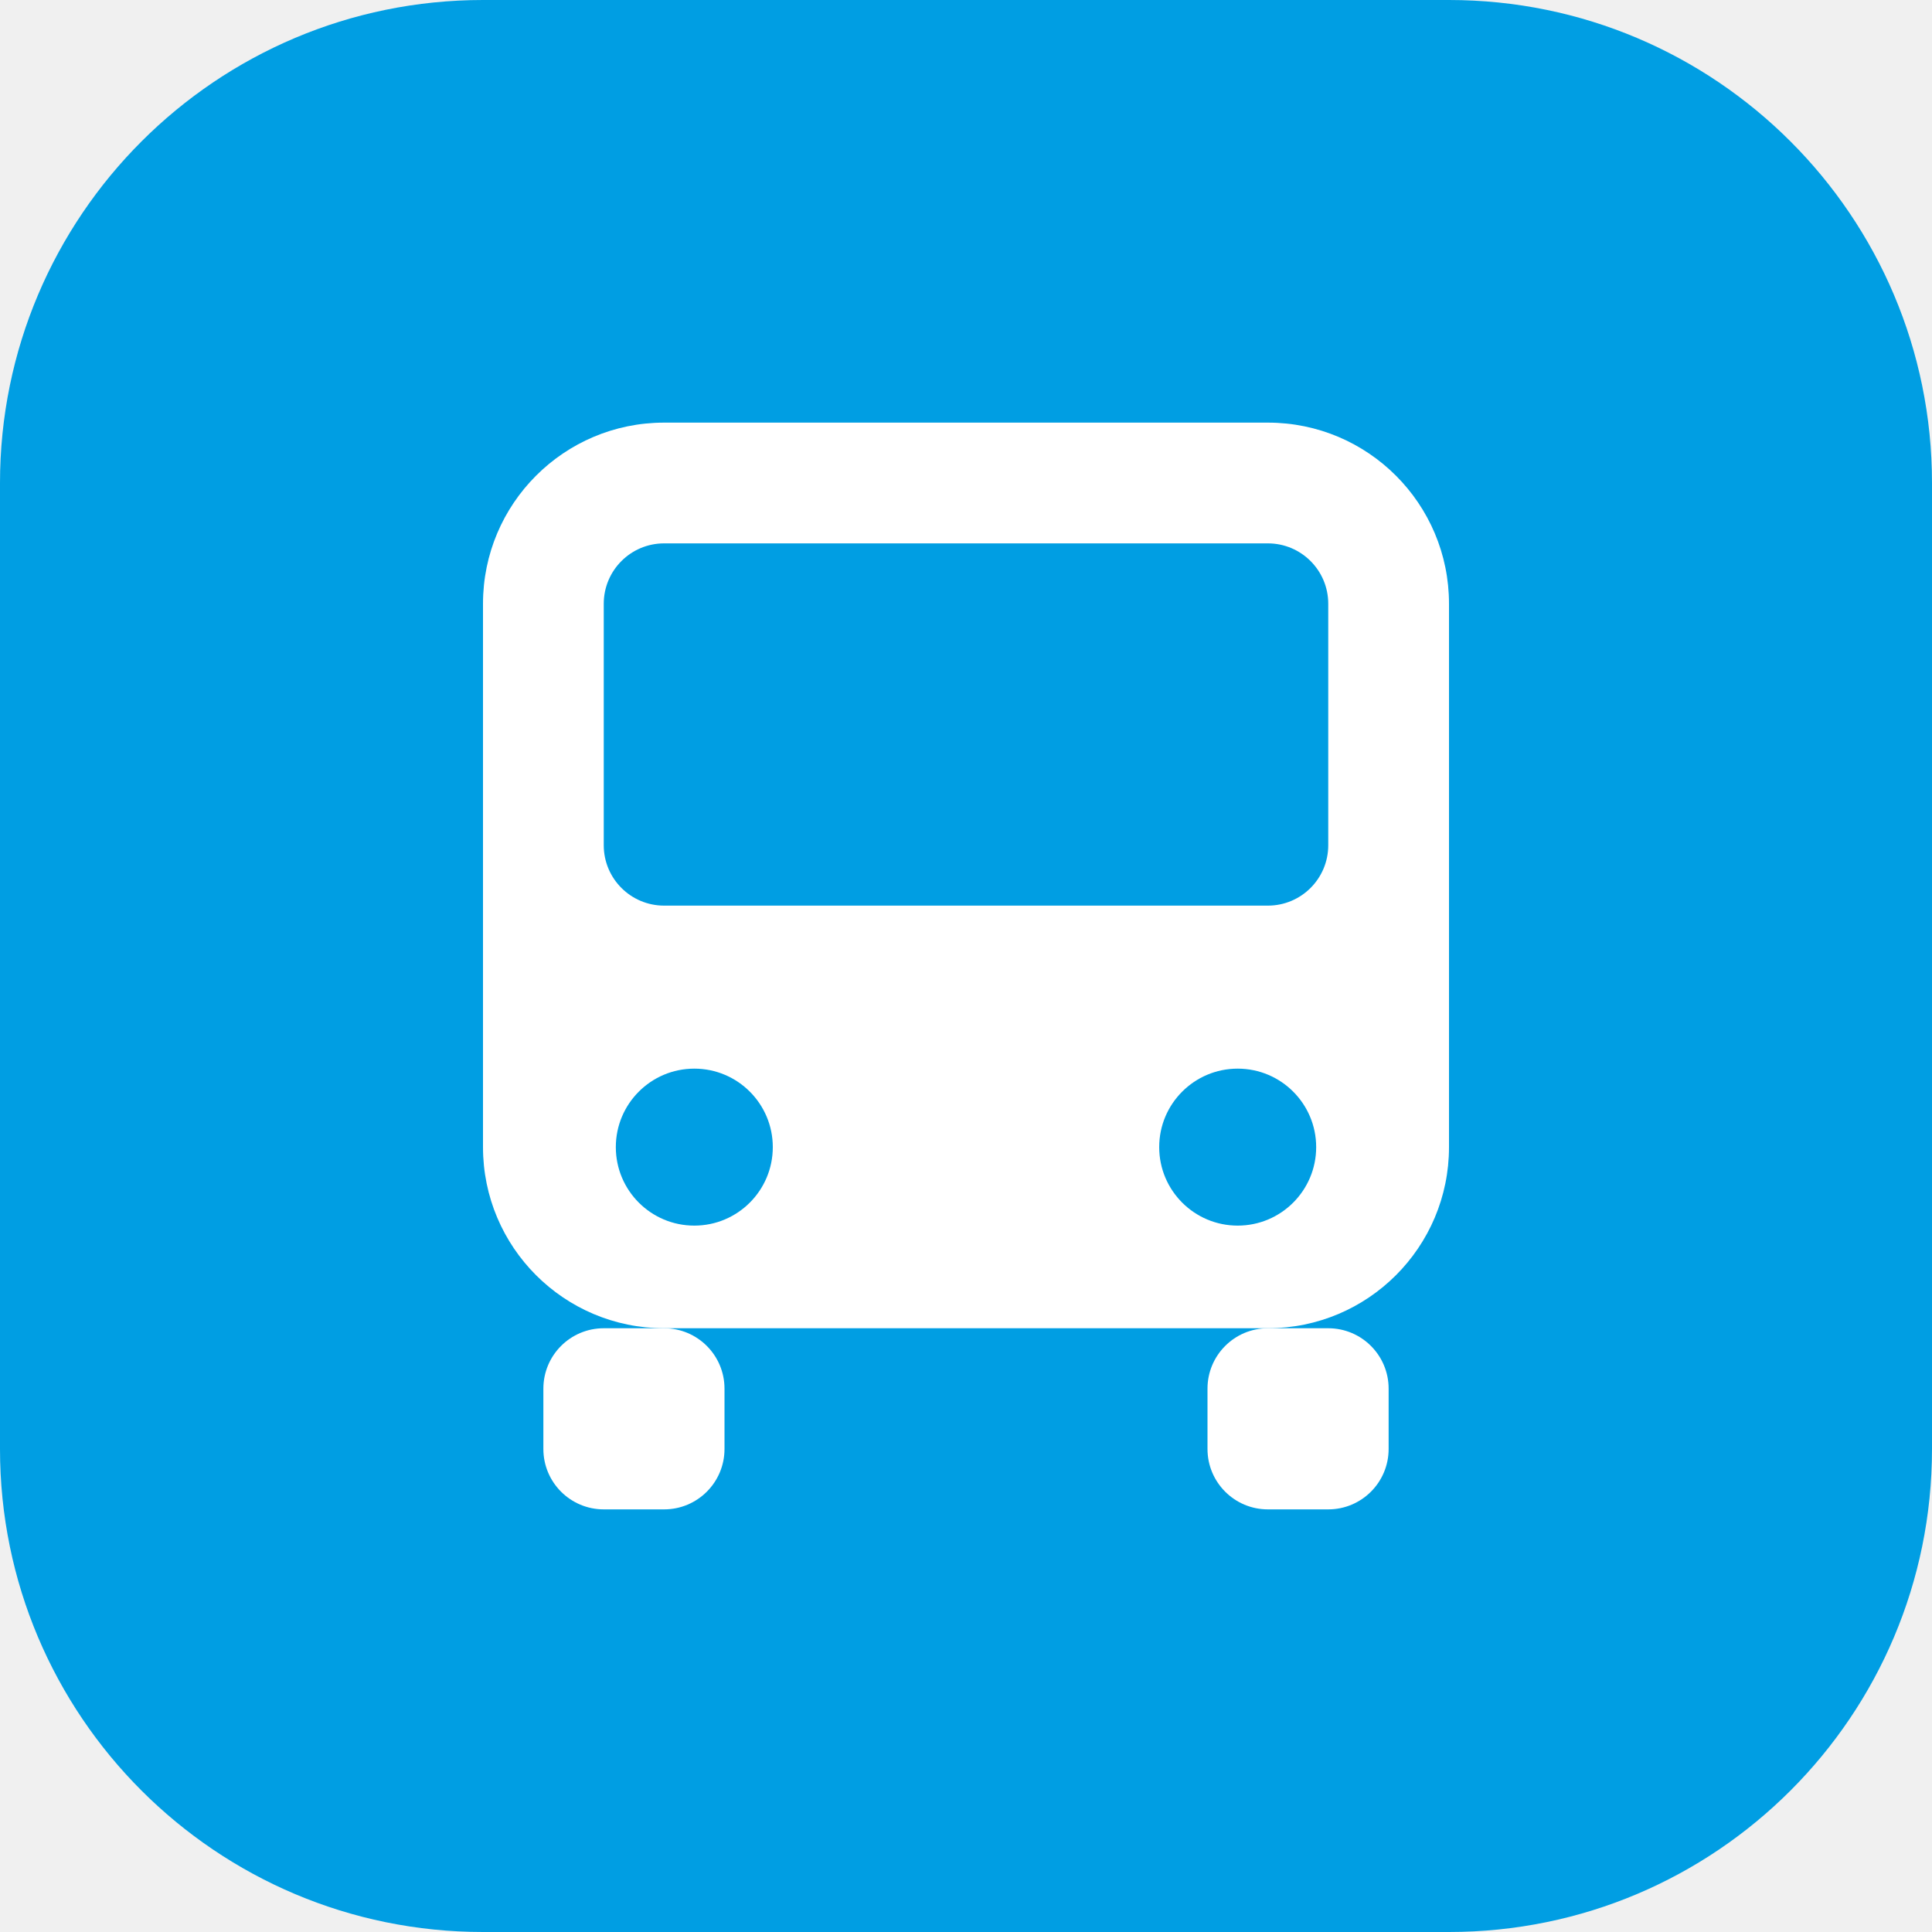
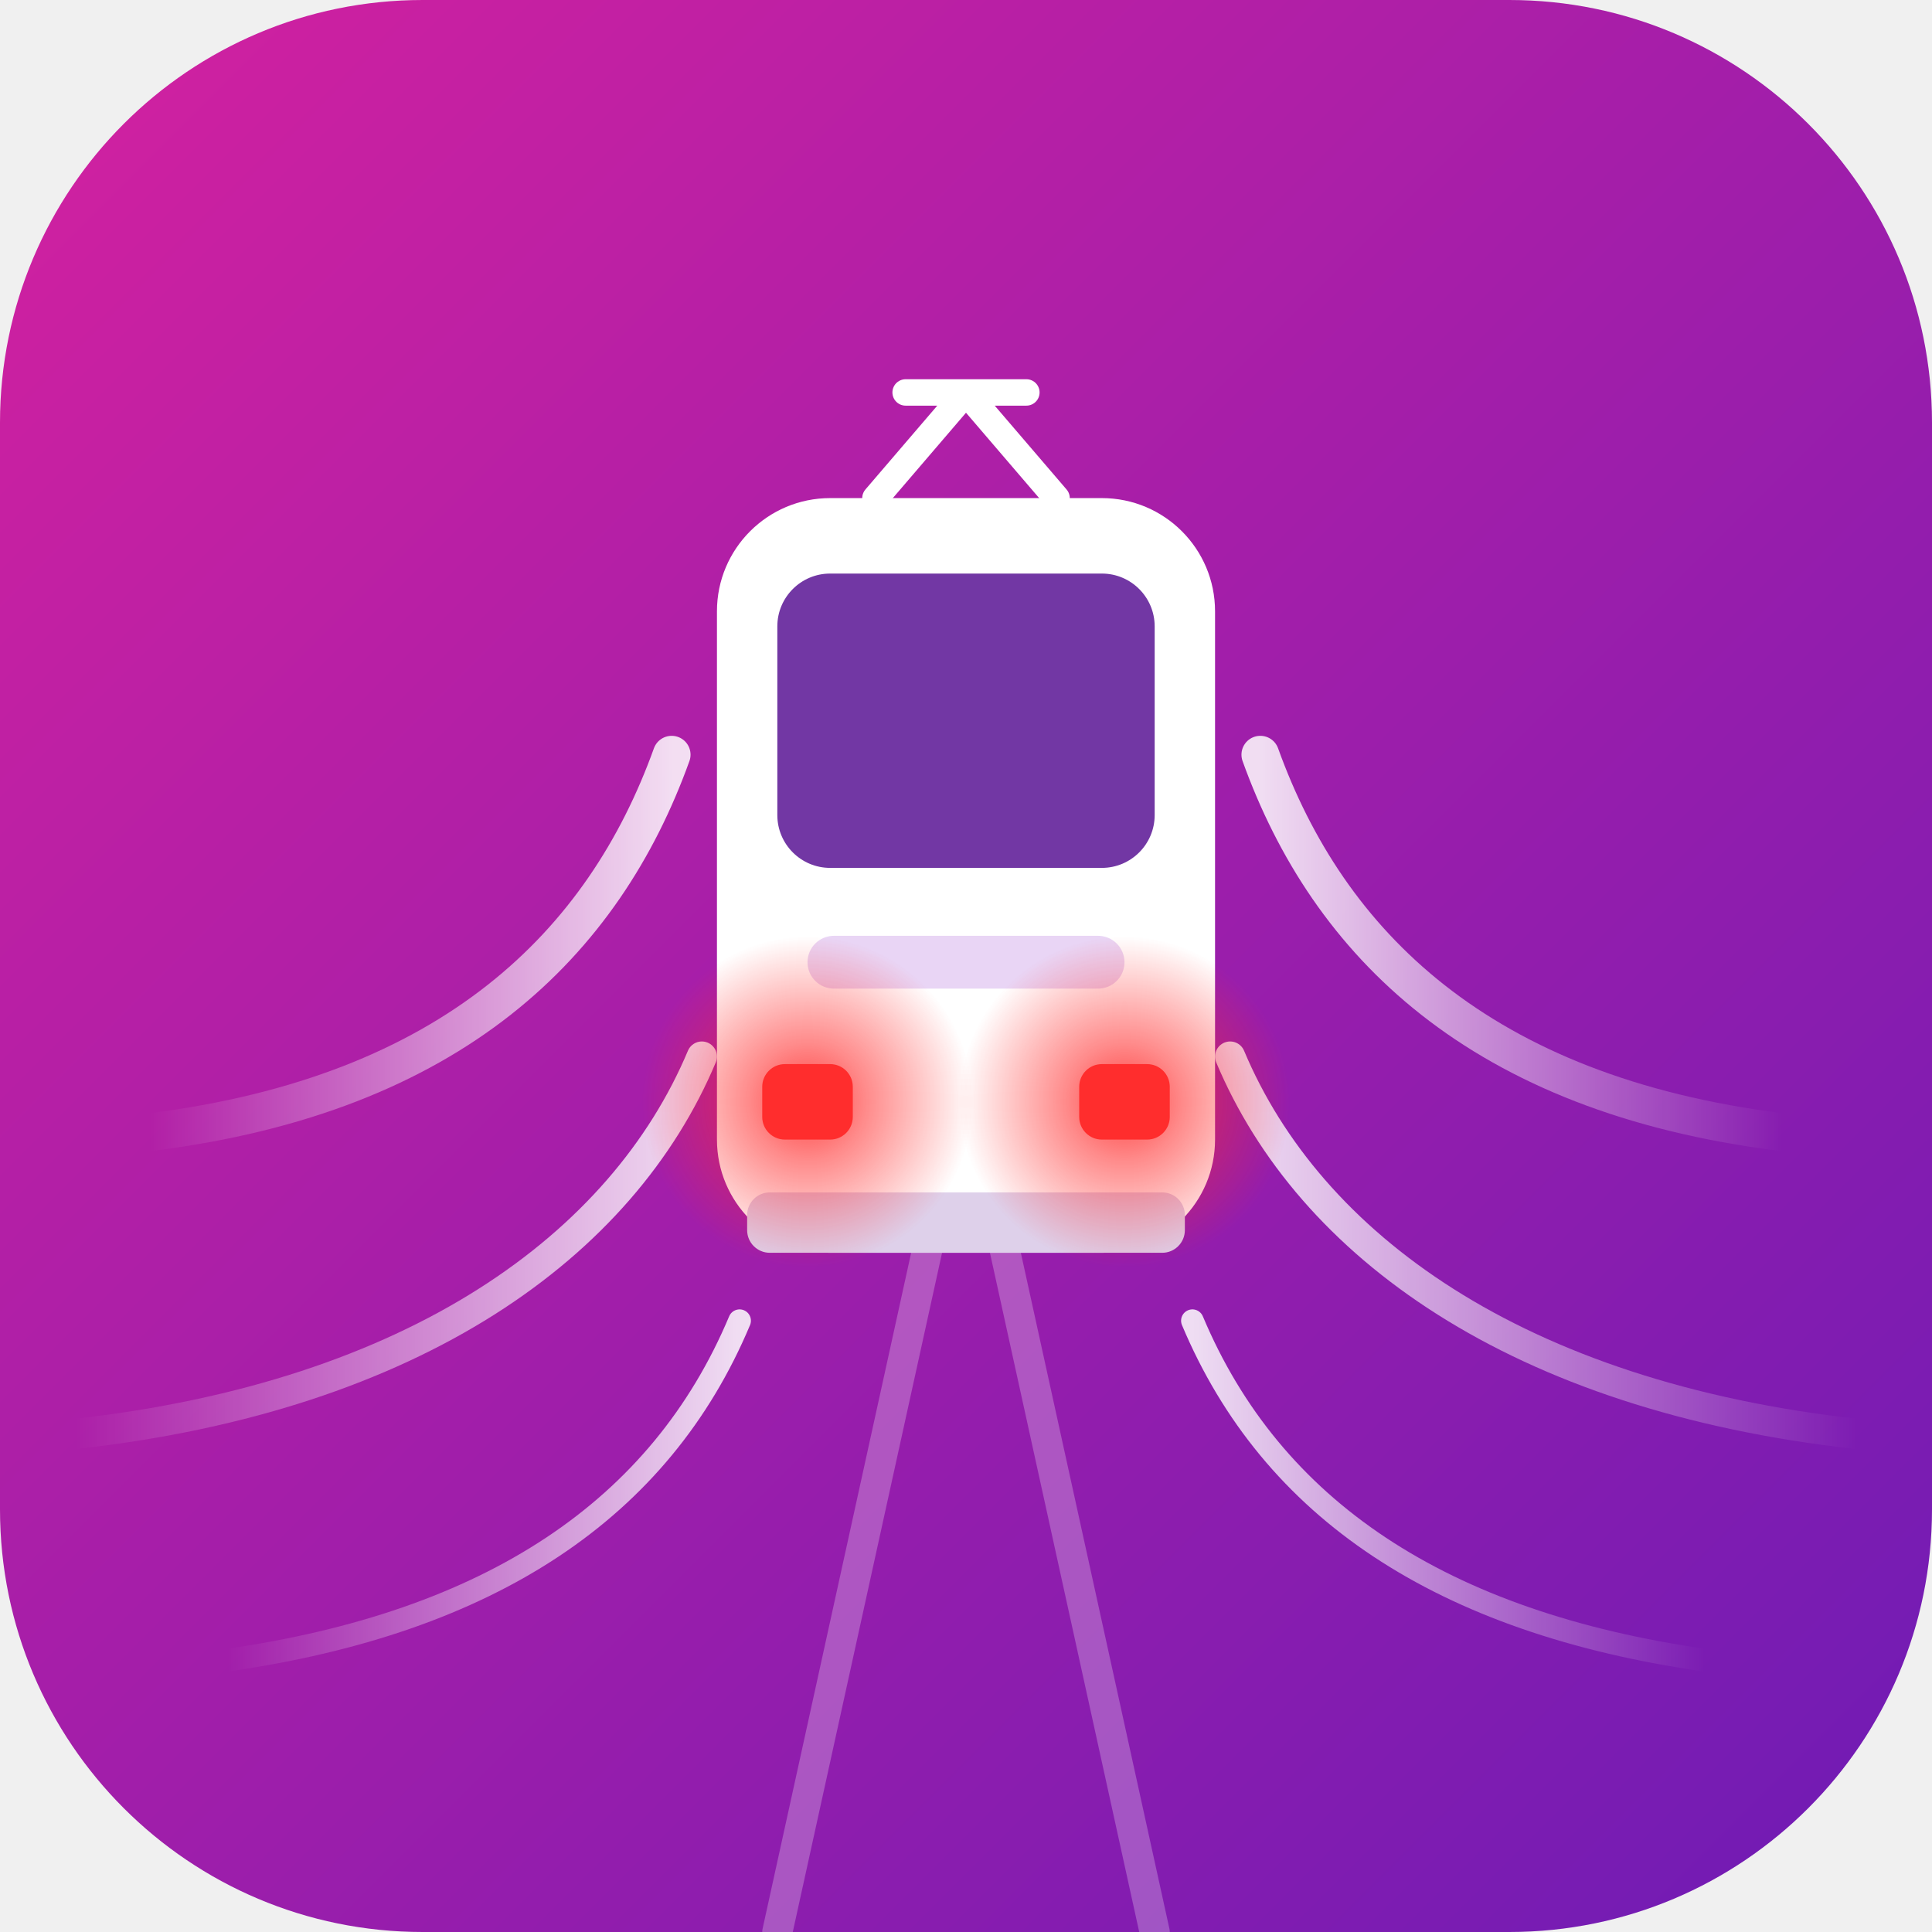
- <svg xmlns="http://www.w3.org/2000/svg" viewBox="0 0 32 32">
-   <rect width="32" height="32" rx="8" fill="#009EE3" />
-   <rect x="8" y="7" width="16" height="15" rx="3" fill="#fff" />
-   <rect x="10" y="9" width="12" height="6" rx="1" fill="#009EE3" />
-   <circle cx="11.5" cy="19" r="1.3" fill="#009EE3" />
-   <circle cx="20.5" cy="19" r="1.3" fill="#009EE3" />
-   <rect x="9" y="22" width="3" height="3" rx="1" fill="#fff" />
-   <rect x="20" y="22" width="3" height="3" rx="1" fill="#fff" />
+ <svg xmlns="http://www.w3.org/2000/svg" viewBox="0 0 512 512">
+   <defs>
+     <linearGradient id="bg" x1="0" y1="0" x2="1" y2="1">
+       <stop offset="0" stop-color="#d4219f" />
+       <stop offset="1" stop-color="#6d1bb5" />
+     </linearGradient>
+     <radialGradient id="glow">
+       <stop offset="0" stop-color="#ff3b3b" stop-opacity="0.95" />
+       <stop offset="0.35" stop-color="#ff2a2a" stop-opacity="0.55" />
+       <stop offset="1" stop-color="#ff2a2a" stop-opacity="0" />
+     </radialGradient>
+     <linearGradient id="streak" x1="0" y1="0" x2="1" y2="0">
+       <stop offset="0" stop-color="#fff" stop-opacity="0" />
+       <stop offset="1" stop-color="#fff" stop-opacity="0.85" />
+     </linearGradient>
+     <linearGradient id="streakR" x1="1" y1="0" x2="0" y2="0">
+       <stop offset="0" stop-color="#fff" stop-opacity="0" />
+       <stop offset="1" stop-color="#fff" stop-opacity="0.85" />
+     </linearGradient>
+   </defs>
+   <rect width="512" height="512" rx="112" fill="url(#bg)" />
+   <path d="M206 512 L246 330 M306 512 L266 330" stroke="#fff" stroke-opacity="0.25" stroke-width="8" stroke-linecap="round" />
+   <g fill="none" stroke-linecap="round">
+     <path d="M40 300 C120 290 160 250 178 200" stroke="url(#streak)" stroke-width="10" />
+     <path d="M20 380 C110 370 165 330 186 280" stroke="url(#streak)" stroke-width="8" />
+     <path d="M60 440 C130 430 175 400 196 350" stroke="url(#streak)" stroke-width="6" />
+     <path d="M472 300 C392 290 352 250 334 200" stroke="url(#streakR)" stroke-width="10" />
+     <path d="M492 380 C402 370 347 330 326 280" stroke="url(#streakR)" stroke-width="8" />
+     <path d="M452 440 C382 430 337 400 316 350" stroke="url(#streakR)" stroke-width="6" />
+   </g>
+   <path d="M232 132 L256 104 L280 132 M240 104 H272" stroke="#fff" stroke-width="7" stroke-linecap="round" stroke-linejoin="round" fill="none" />
+   <rect x="190" y="132" width="132" height="200" rx="30" fill="#fff" />
+   <rect x="206" y="152" width="100" height="78" rx="14" fill="#5a1494" fill-opacity="0.85" />
+   <rect x="214" y="248" width="84" height="14" rx="7" fill="#e9d5f5" />
+   <rect x="198" y="316" width="116" height="16" rx="6" fill="#ded0ea" />
+   <circle cx="214" cy="292" r="44" fill="url(#glow)" />
+   <circle cx="298" cy="292" r="44" fill="url(#glow)" />
+   <rect x="202" y="282" width="24" height="20" rx="6" fill="#ff2d2d" />
+   <rect x="286" y="282" width="24" height="20" rx="6" fill="#ff2d2d" />
</svg>
